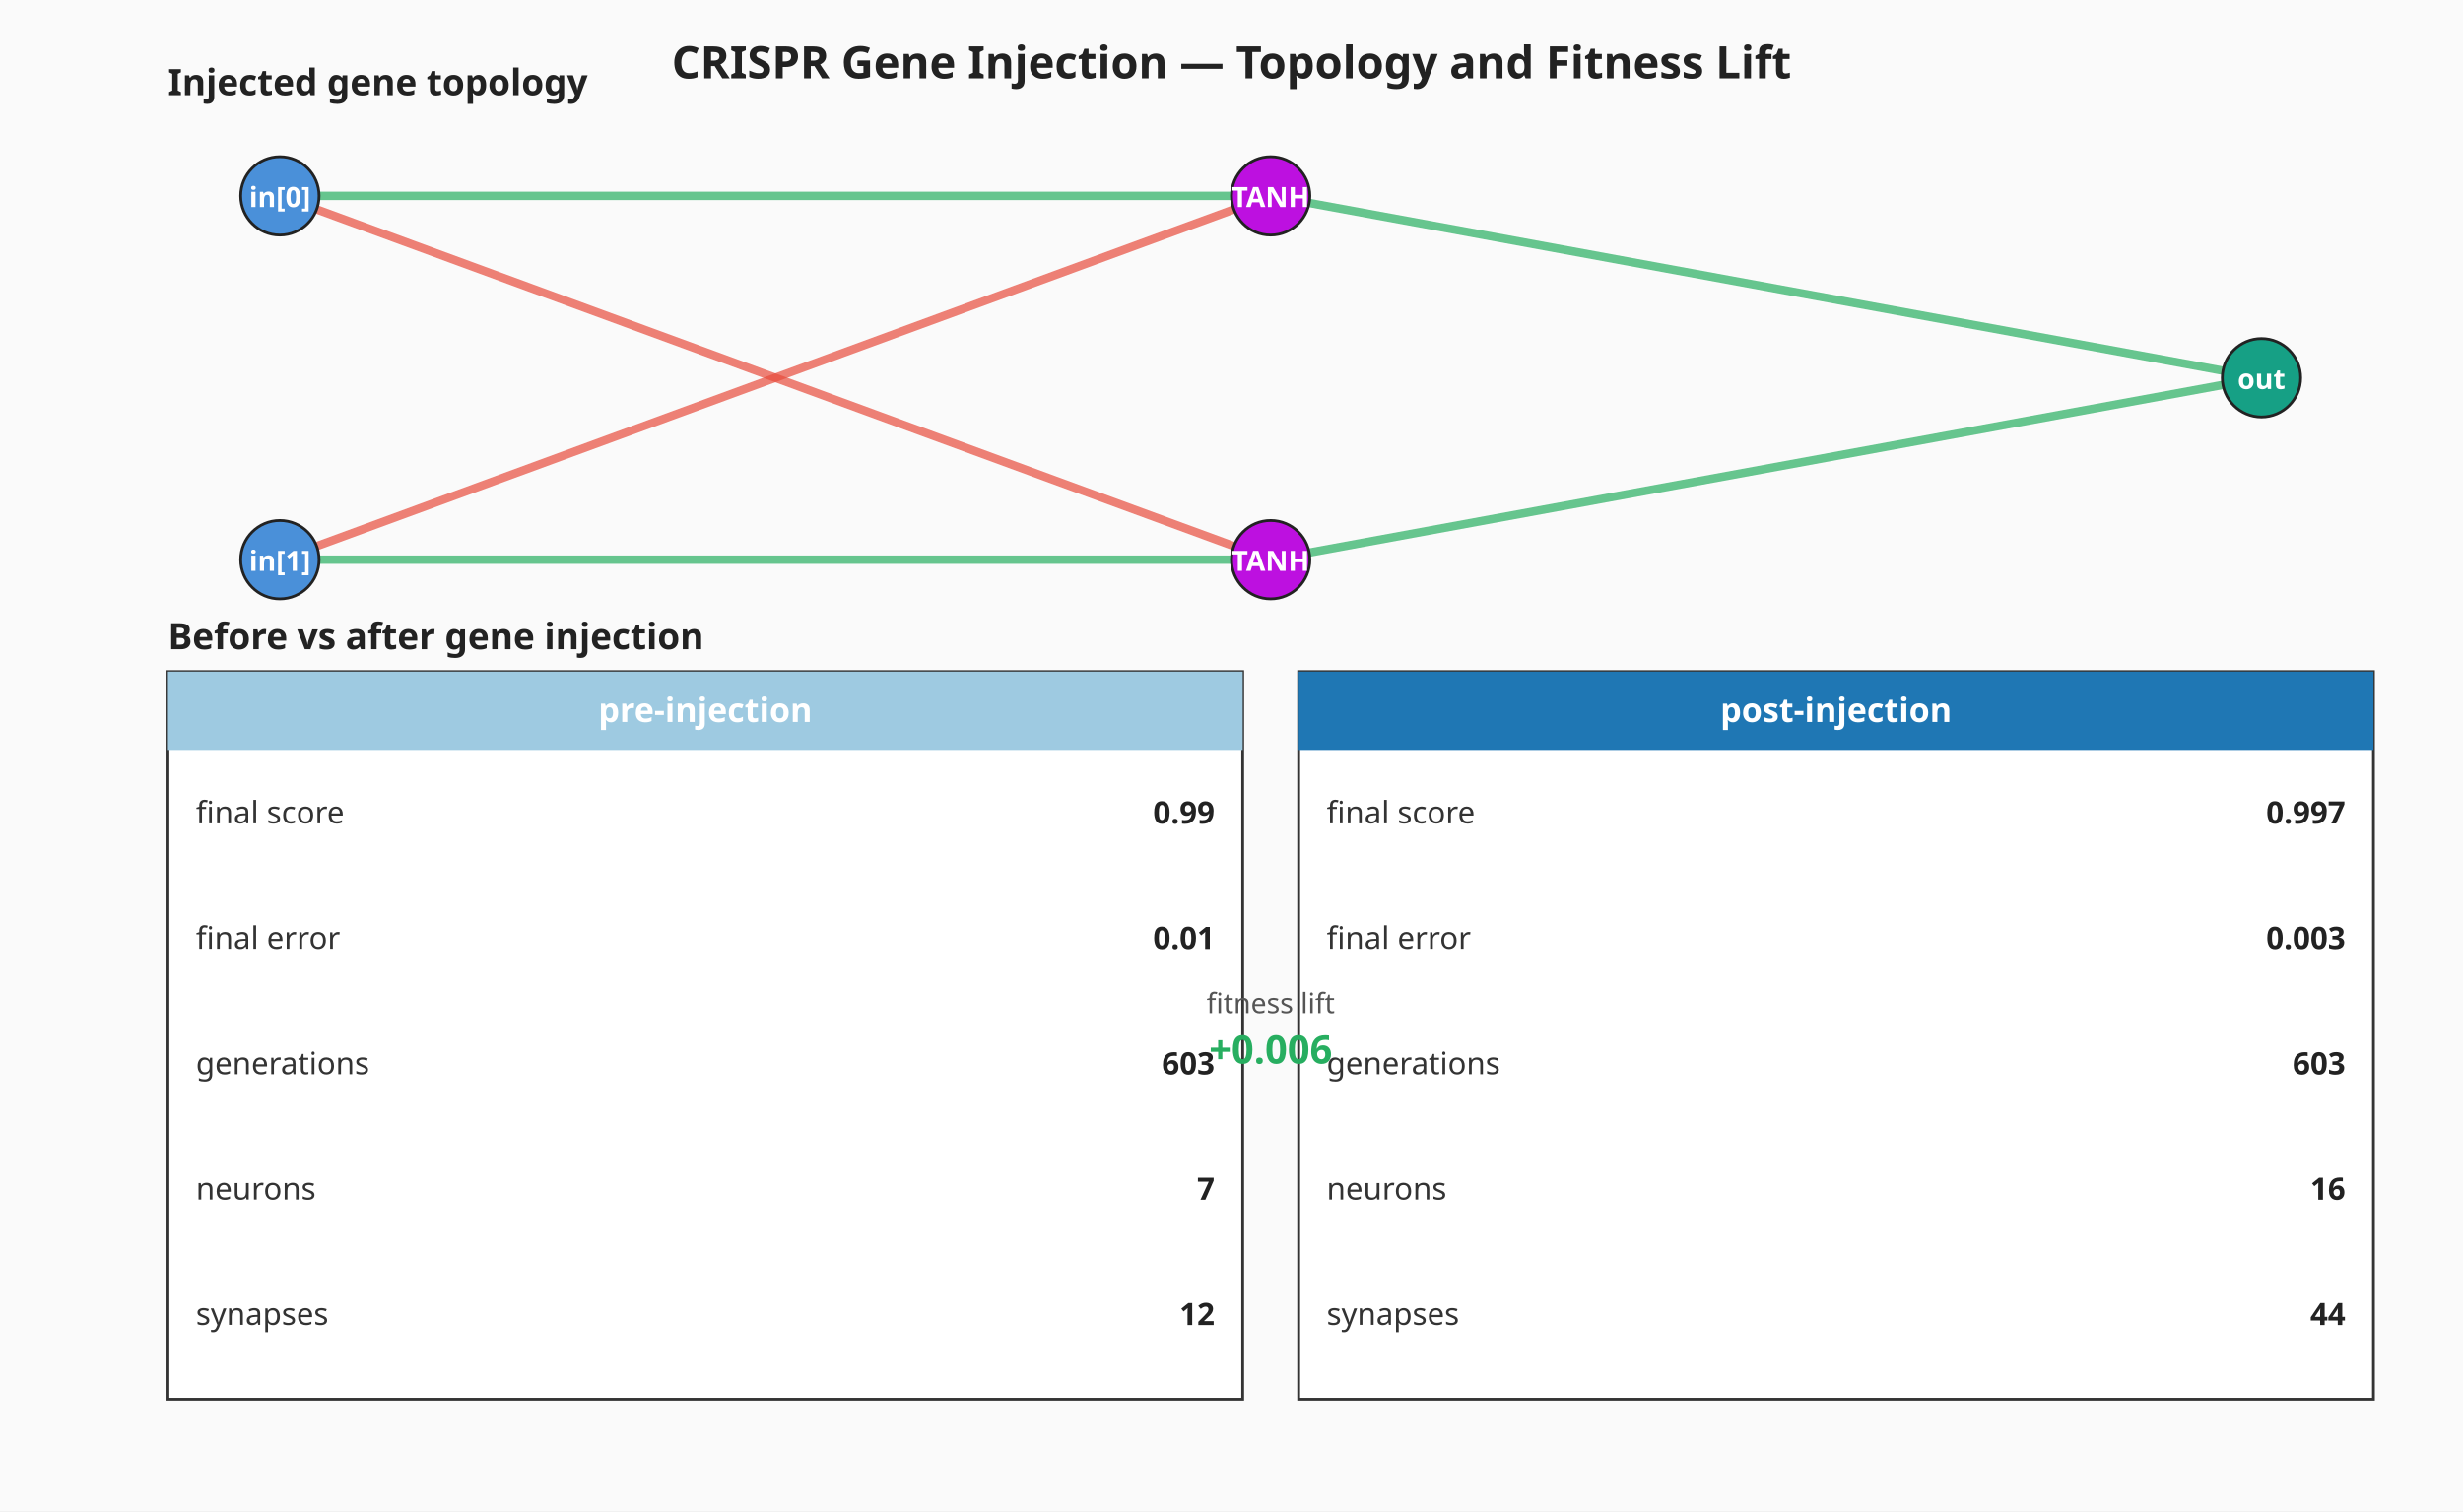
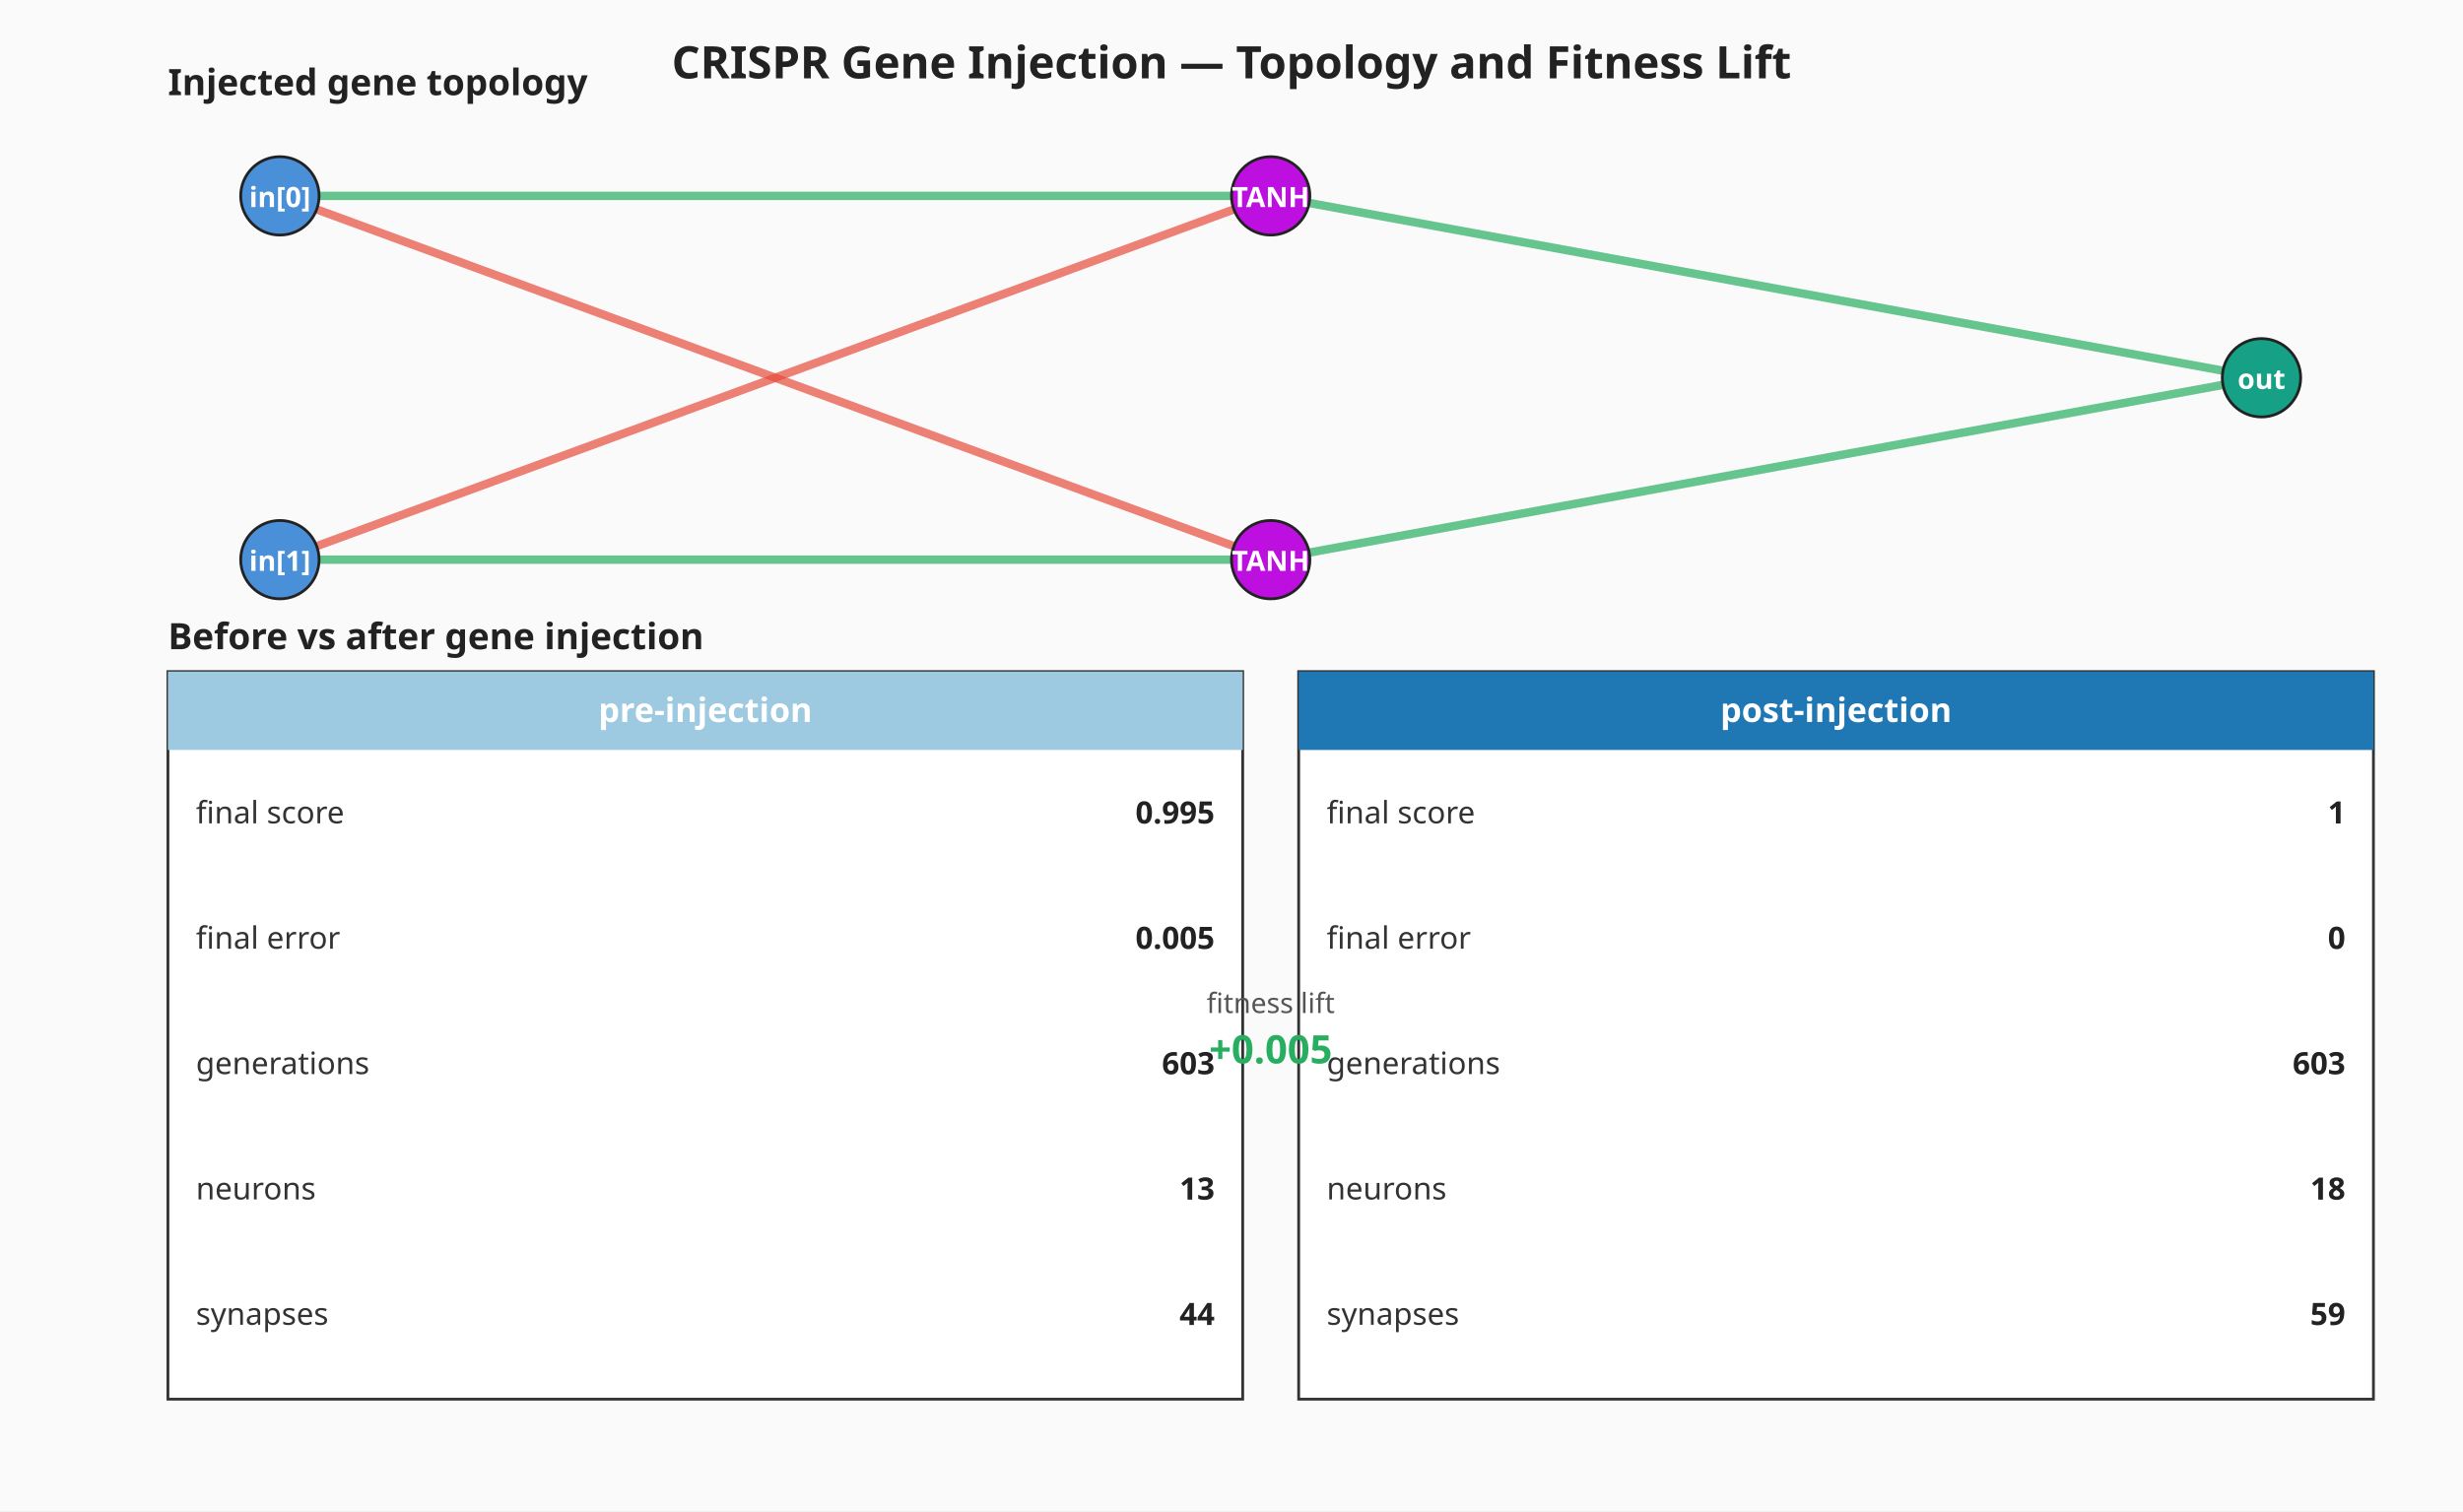
<svg xmlns="http://www.w3.org/2000/svg" viewBox="0 0 880 540" width="880" height="540" role="img" aria-label="CRISPR gene injection — gene topology and before-vs-after milestone summary">
  <rect width="880" height="540" fill="#fafafa" />
  <text x="440" y="28" text-anchor="middle" font-family="sans-serif" font-size="16" font-weight="bold" fill="#222">CRISPR Gene Injection — Topology and Fitness Lift</text>
  <g class="gene-topology" font-family="sans-serif">
    <text x="60" y="34" font-size="13" font-weight="bold" fill="#222">Injected gene topology</text>
    <line x1="100.00" y1="70.00" x2="454.00" y2="70.00" stroke="#27ae60" stroke-width="3.00" stroke-opacity="0.7" />
    <line x1="100.00" y1="200.00" x2="454.00" y2="70.00" stroke="#e74c3c" stroke-width="3.00" stroke-opacity="0.7" />
    <line x1="100.00" y1="70.00" x2="454.00" y2="200.00" stroke="#e74c3c" stroke-width="3.00" stroke-opacity="0.7" />
    <line x1="100.00" y1="200.00" x2="454.00" y2="200.00" stroke="#27ae60" stroke-width="3.00" stroke-opacity="0.7" />
    <line x1="454.00" y1="70.00" x2="808.00" y2="135.00" stroke="#27ae60" stroke-width="3.00" stroke-opacity="0.7" />
    <line x1="454.00" y1="200.00" x2="808.00" y2="135.00" stroke="#27ae60" stroke-width="3.00" stroke-opacity="0.7" />
    <circle cx="100.00" cy="70.00" r="14" fill="#4a90d9" stroke="#222" stroke-width="1" />
    <text x="100.00" y="74.00" text-anchor="middle" font-size="10" fill="#fff" font-weight="bold">in[0]</text>
    <circle cx="100.00" cy="200.00" r="14" fill="#4a90d9" stroke="#222" stroke-width="1" />
    <text x="100.00" y="204.00" text-anchor="middle" font-size="10" fill="#fff" font-weight="bold">in[1]</text>
    <circle cx="454.00" cy="70.00" r="14" fill="#bd10e0" stroke="#222" stroke-width="1" />
    <text x="454.00" y="74.00" text-anchor="middle" font-size="10" fill="#fff" font-weight="bold">TANH</text>
    <circle cx="454.00" cy="200.00" r="14" fill="#bd10e0" stroke="#222" stroke-width="1" />
    <text x="454.00" y="204.00" text-anchor="middle" font-size="10" fill="#fff" font-weight="bold">TANH</text>
    <circle cx="808.00" cy="135.00" r="14" fill="#16a085" stroke="#222" stroke-width="1" />
    <text x="808.00" y="139.00" text-anchor="middle" font-size="10" fill="#fff" font-weight="bold">out</text>
  </g>
  <g class="milestone-panel" font-family="sans-serif">
    <text x="60" y="232.00" font-size="13" font-weight="bold" fill="#222">Before vs after gene injection</text>
    <rect x="60.00" y="240.00" width="384.00" height="260.00" fill="#ffffff" stroke="#333" stroke-width="1" />
    <rect x="60.00" y="240.00" width="384.00" height="28.00" fill="#9ecae1" />
    <text x="252.00" y="258.00" text-anchor="middle" font-size="12" font-weight="bold" fill="#ffffff">pre-injection</text>
    <text x="70.00" y="290.40" dominant-baseline="middle" font-size="11" fill="#333">final score</text>
-     <text x="434.00" y="290.40" text-anchor="end" dominant-baseline="middle" font-size="11" font-weight="bold" fill="#222">0.99</text>
+     <text x="434.00" y="290.40" text-anchor="end" dominant-baseline="middle" font-size="11" font-weight="bold" fill="#222">0.995</text>
    <text x="70.00" y="335.20" dominant-baseline="middle" font-size="11" fill="#333">final error</text>
-     <text x="434.00" y="335.20" text-anchor="end" dominant-baseline="middle" font-size="11" font-weight="bold" fill="#222">0.01</text>
+     <text x="434.00" y="335.20" text-anchor="end" dominant-baseline="middle" font-size="11" font-weight="bold" fill="#222">0.005</text>
    <text x="70.00" y="380.00" dominant-baseline="middle" font-size="11" fill="#333">generations</text>
    <text x="434.00" y="380.00" text-anchor="end" dominant-baseline="middle" font-size="11" font-weight="bold" fill="#222">603</text>
    <text x="70.00" y="424.80" dominant-baseline="middle" font-size="11" fill="#333">neurons</text>
-     <text x="434.00" y="424.80" text-anchor="end" dominant-baseline="middle" font-size="11" font-weight="bold" fill="#222">7</text>
+     <text x="434.00" y="424.80" text-anchor="end" dominant-baseline="middle" font-size="11" font-weight="bold" fill="#222">13</text>
    <text x="70.00" y="469.60" dominant-baseline="middle" font-size="11" fill="#333">synapses</text>
-     <text x="434.00" y="469.60" text-anchor="end" dominant-baseline="middle" font-size="11" font-weight="bold" fill="#222">12</text>
+     <text x="434.00" y="469.60" text-anchor="end" dominant-baseline="middle" font-size="11" font-weight="bold" fill="#222">44</text>
    <rect x="464.00" y="240.00" width="384.00" height="260.00" fill="#ffffff" stroke="#333" stroke-width="1" />
    <rect x="464.00" y="240.00" width="384.00" height="28.00" fill="#1f77b4" />
    <text x="656.00" y="258.00" text-anchor="middle" font-size="12" font-weight="bold" fill="#ffffff">post-injection</text>
    <text x="474.00" y="290.40" dominant-baseline="middle" font-size="11" fill="#333">final score</text>
-     <text x="838.00" y="290.40" text-anchor="end" dominant-baseline="middle" font-size="11" font-weight="bold" fill="#222">0.997</text>
+     <text x="838.00" y="290.40" text-anchor="end" dominant-baseline="middle" font-size="11" font-weight="bold" fill="#222">1</text>
    <text x="474.00" y="335.20" dominant-baseline="middle" font-size="11" fill="#333">final error</text>
-     <text x="838.00" y="335.20" text-anchor="end" dominant-baseline="middle" font-size="11" font-weight="bold" fill="#222">0.003</text>
+     <text x="838.00" y="335.20" text-anchor="end" dominant-baseline="middle" font-size="11" font-weight="bold" fill="#222">0</text>
    <text x="474.00" y="380.00" dominant-baseline="middle" font-size="11" fill="#333">generations</text>
    <text x="838.00" y="380.00" text-anchor="end" dominant-baseline="middle" font-size="11" font-weight="bold" fill="#222">603</text>
    <text x="474.00" y="424.80" dominant-baseline="middle" font-size="11" fill="#333">neurons</text>
-     <text x="838.00" y="424.80" text-anchor="end" dominant-baseline="middle" font-size="11" font-weight="bold" fill="#222">16</text>
+     <text x="838.00" y="424.80" text-anchor="end" dominant-baseline="middle" font-size="11" font-weight="bold" fill="#222">18</text>
    <text x="474.00" y="469.60" dominant-baseline="middle" font-size="11" fill="#333">synapses</text>
-     <text x="838.00" y="469.60" text-anchor="end" dominant-baseline="middle" font-size="11" font-weight="bold" fill="#222">44</text>
+     <text x="838.00" y="469.60" text-anchor="end" dominant-baseline="middle" font-size="11" font-weight="bold" fill="#222">59</text>
    <text x="454.00" y="362.00" text-anchor="middle" font-size="10" fill="#555">fitness lift</text>
-     <text x="454.00" y="380.00" text-anchor="middle" font-size="14" font-weight="bold" fill="#27ae60">+0.006</text>
+     <text x="454.00" y="380.00" text-anchor="middle" font-size="14" font-weight="bold" fill="#27ae60">+0.005</text>
  </g>
</svg>
